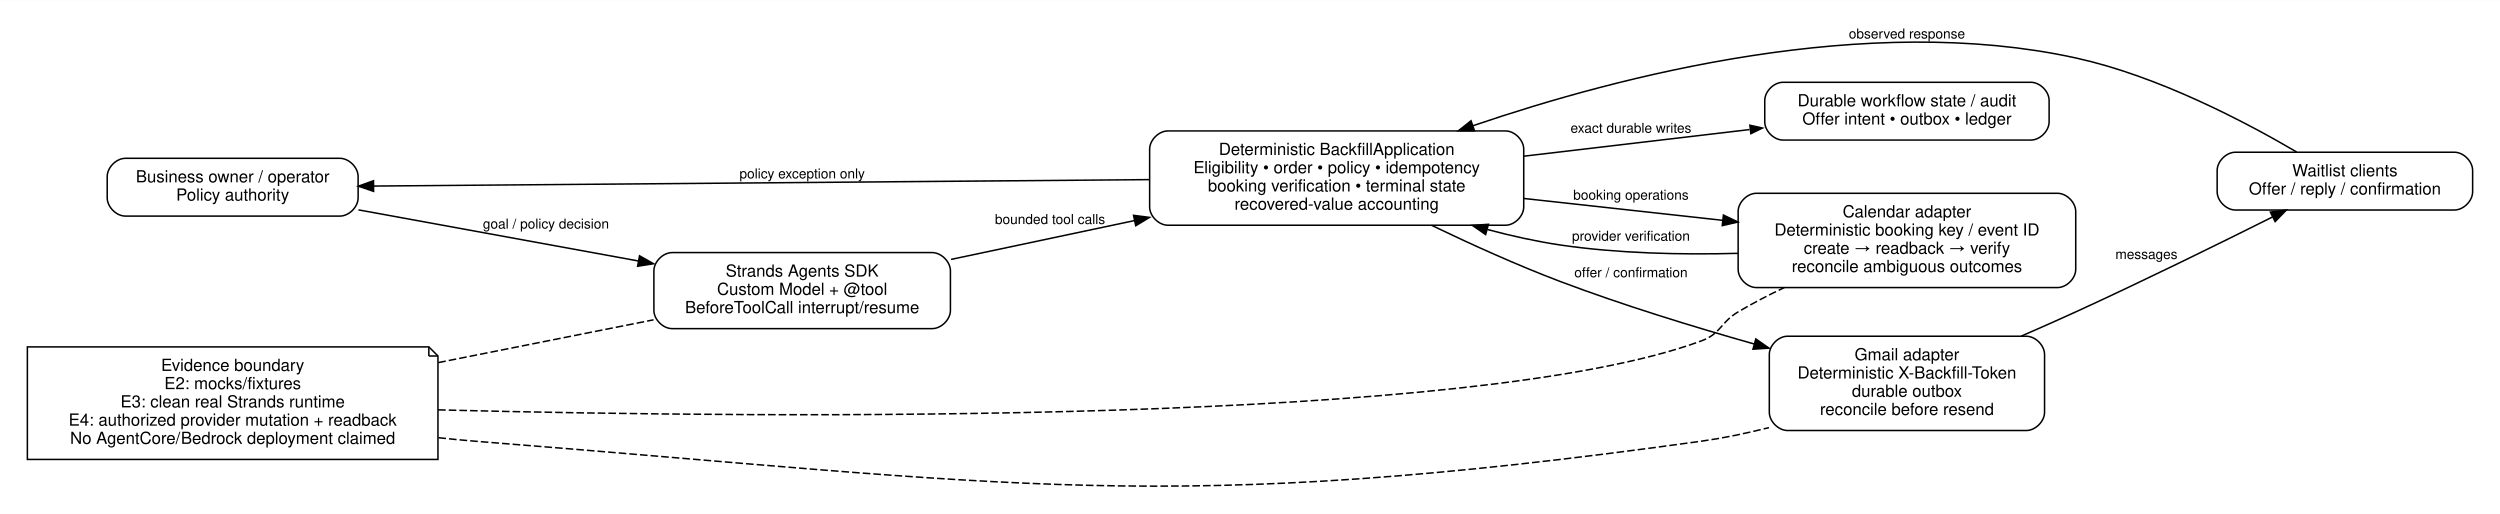
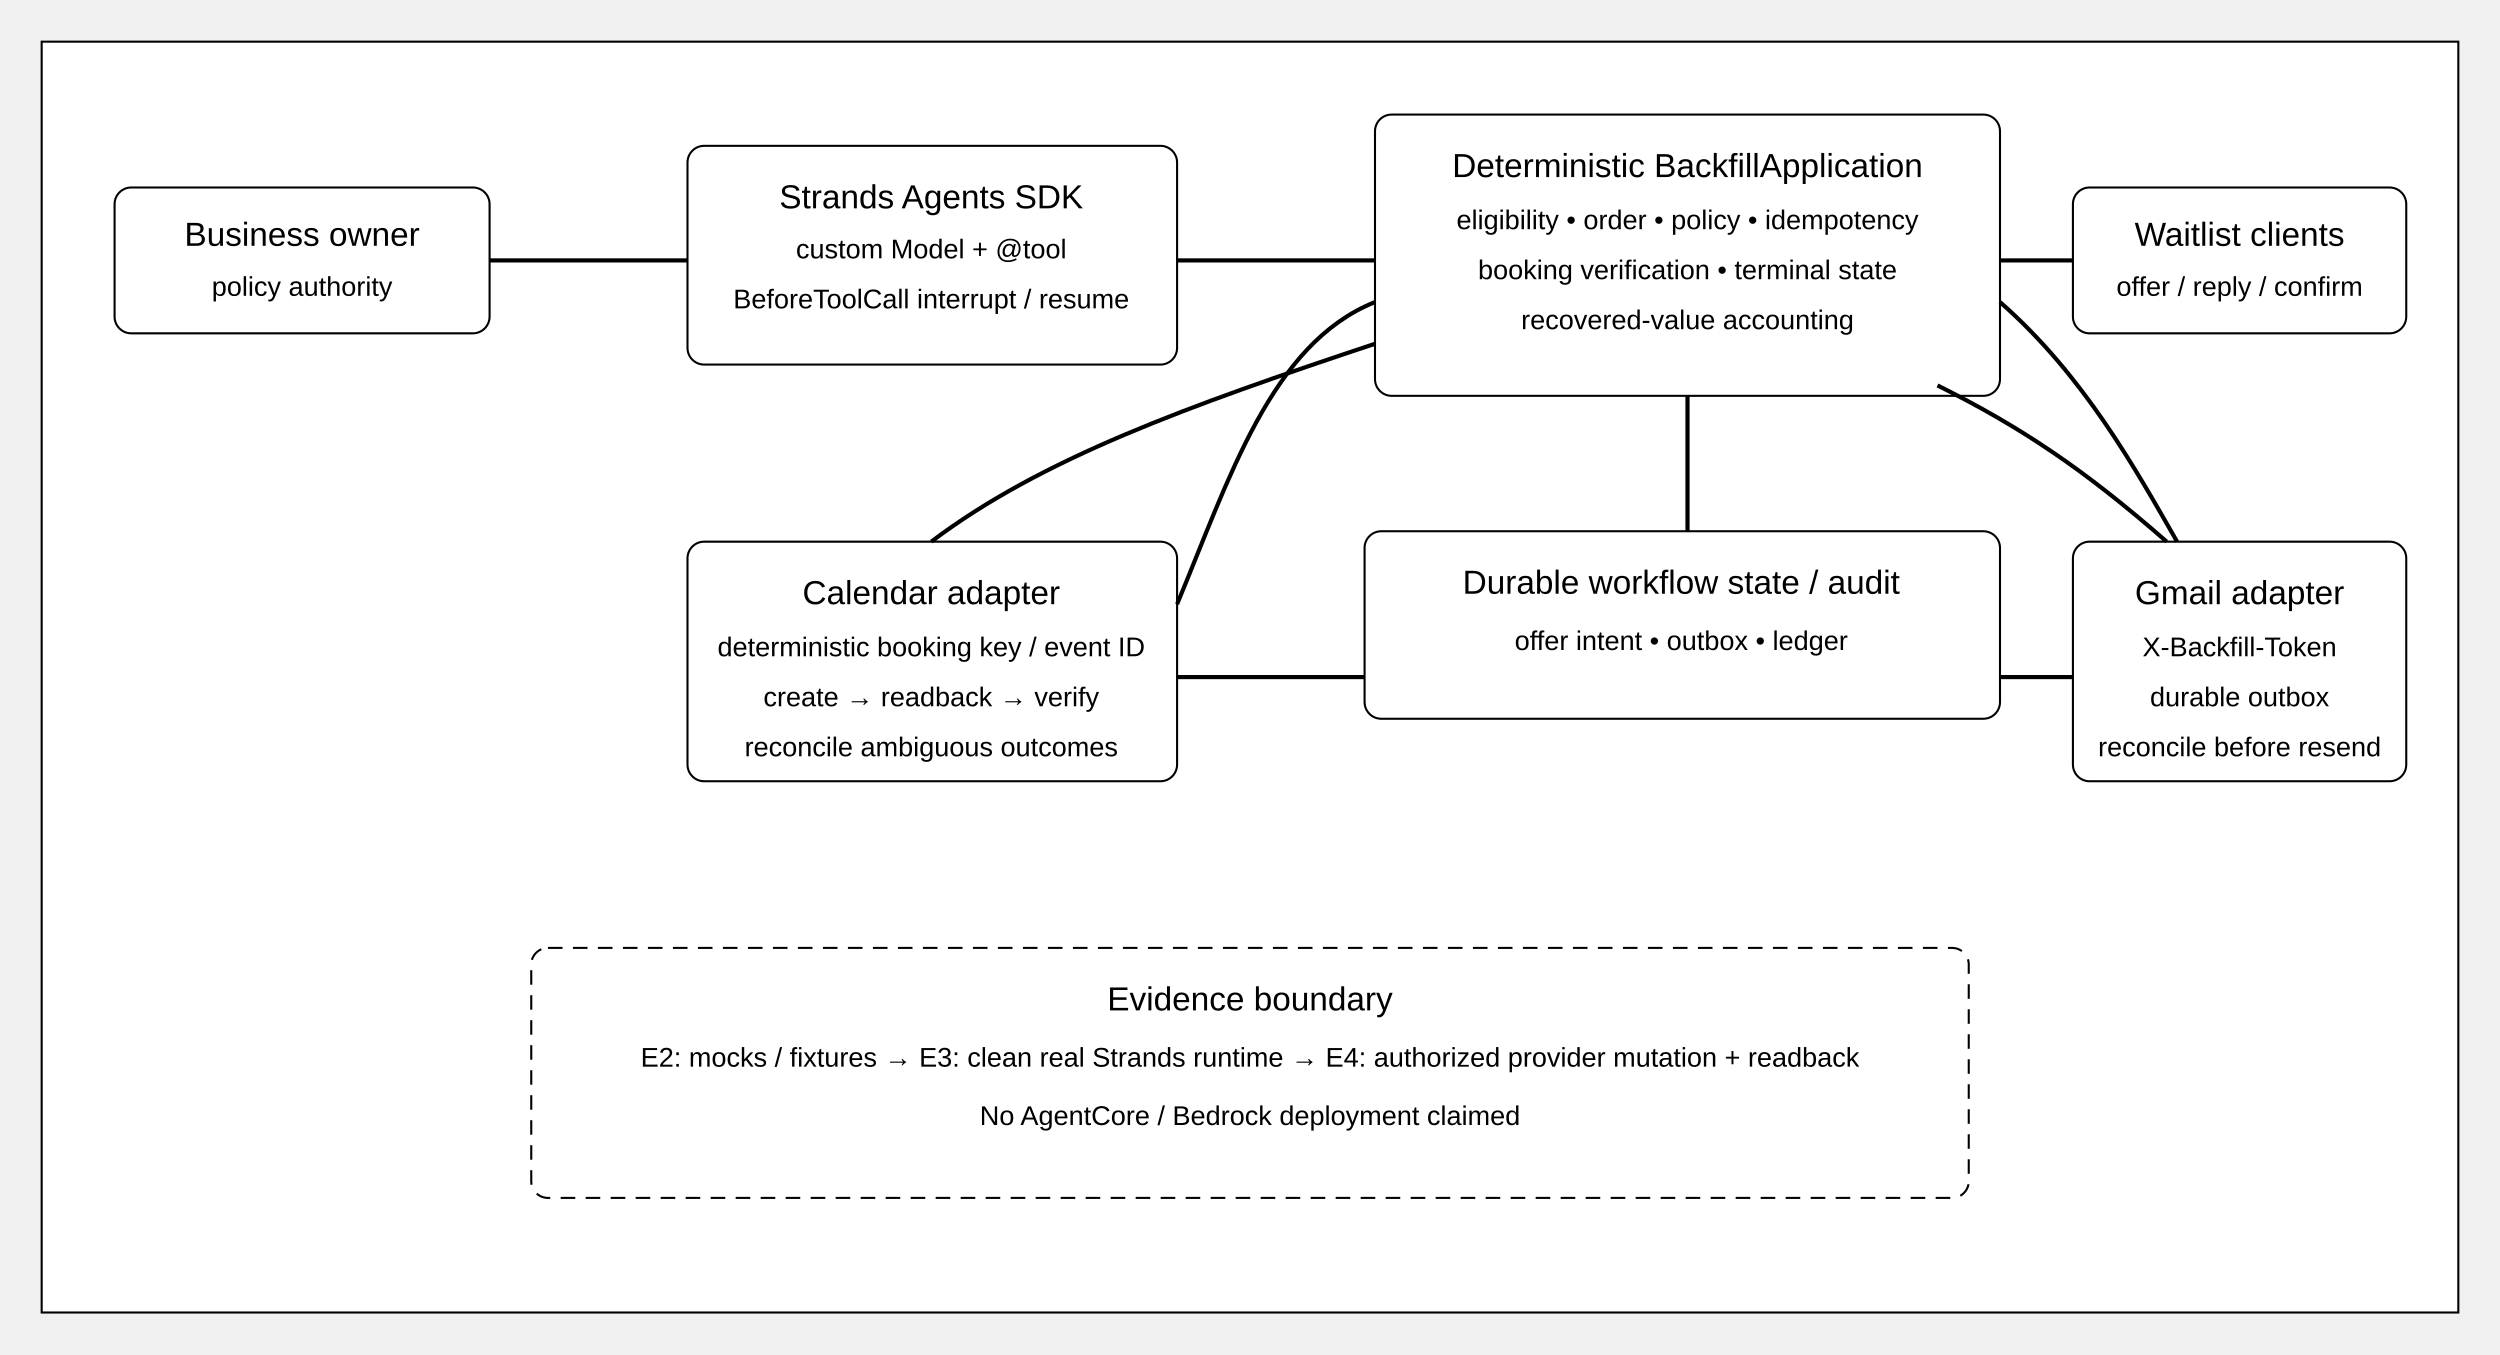
- <svg xmlns="http://www.w3.org/2000/svg" width="1644pt" height="338pt" viewBox="0.00 0.00 1644.00 337.79">
-   <g id="graph0" class="graph" transform="scale(1 1) rotate(0) translate(18 319.79)">
-     <polygon fill="white" stroke="transparent" points="-18,18 -18,-319.79 1626,-319.79 1626,18 -18,18" />
-     <g id="node1" class="node">
-       <path fill="none" stroke="black" d="M205.5,-215.79C205.5,-215.79 64.5,-215.79 64.5,-215.79 58.5,-215.79 52.5,-209.79 52.5,-203.79 52.5,-203.79 52.5,-189.79 52.5,-189.79 52.5,-183.79 58.5,-177.79 64.5,-177.79 64.5,-177.79 205.5,-177.79 205.5,-177.79 211.5,-177.79 217.5,-183.79 217.5,-189.79 217.5,-189.79 217.5,-203.79 217.5,-203.79 217.5,-209.79 211.5,-215.79 205.5,-215.79" />
-       <text text-anchor="middle" x="135" y="-199.99" font-family="Helvetica,sans-Serif" font-size="11.00">Business owner / operator</text>
-       <text text-anchor="middle" x="135" y="-187.99" font-family="Helvetica,sans-Serif" font-size="11.00">Policy authority</text>
-     </g>
-     <g id="node3" class="node">
-       <path fill="none" stroke="black" d="M595,-153.79C595,-153.79 424,-153.79 424,-153.79 418,-153.79 412,-147.79 412,-141.79 412,-141.79 412,-115.79 412,-115.79 412,-109.79 418,-103.79 424,-103.79 424,-103.79 595,-103.79 595,-103.79 601,-103.79 607,-109.79 607,-115.79 607,-115.79 607,-141.79 607,-141.79 607,-147.79 601,-153.79 595,-153.79" />
-       <text text-anchor="middle" x="509.5" y="-137.99" font-family="Helvetica,sans-Serif" font-size="11.00">Strands Agents SDK</text>
-       <text text-anchor="middle" x="509.5" y="-125.99" font-family="Helvetica,sans-Serif" font-size="11.00">Custom Model + @tool</text>
-       <text text-anchor="middle" x="509.5" y="-113.99" font-family="Helvetica,sans-Serif" font-size="11.00">BeforeToolCall interrupt/resume</text>
-     </g>
-     <g id="edge1" class="edge">
-       <path fill="none" stroke="black" d="M217.75,-181.87C271.8,-172 343.22,-158.96 401.75,-148.28" />
-       <polygon fill="black" stroke="black" points="402.56,-151.69 411.77,-146.45 401.3,-144.8 402.56,-151.69" />
-       <text text-anchor="middle" x="341" y="-169.59" font-family="Helvetica,sans-Serif" font-size="9.00">goal / policy decision</text>
-     </g>
-     <g id="node2" class="node">
-       <path fill="none" stroke="black" d="M1596,-219.79C1596,-219.79 1452,-219.79 1452,-219.79 1446,-219.79 1440,-213.79 1440,-207.79 1440,-207.79 1440,-193.79 1440,-193.79 1440,-187.79 1446,-181.79 1452,-181.79 1452,-181.79 1596,-181.79 1596,-181.79 1602,-181.79 1608,-187.79 1608,-193.79 1608,-193.79 1608,-207.79 1608,-207.79 1608,-213.79 1602,-219.79 1596,-219.79" />
-       <text text-anchor="middle" x="1524" y="-203.99" font-family="Helvetica,sans-Serif" font-size="11.00">Waitlist clients</text>
-       <text text-anchor="middle" x="1524" y="-191.99" font-family="Helvetica,sans-Serif" font-size="11.00">Offer / reply / confirmation</text>
-     </g>
-     <g id="node4" class="node">
-       <path fill="none" stroke="black" d="M972,-233.79C972,-233.79 750,-233.79 750,-233.79 744,-233.79 738,-227.79 738,-221.79 738,-221.79 738,-183.79 738,-183.79 738,-177.79 744,-171.79 750,-171.79 750,-171.79 972,-171.79 972,-171.79 978,-171.79 984,-177.79 984,-183.79 984,-183.79 984,-221.79 984,-221.79 984,-227.79 978,-233.79 972,-233.79" />
-       <text text-anchor="middle" x="861" y="-217.99" font-family="Helvetica,sans-Serif" font-size="11.00">Deterministic BackfillApplication</text>
-       <text text-anchor="middle" x="861" y="-205.99" font-family="Helvetica,sans-Serif" font-size="11.00">Eligibility • order • policy • idempotency</text>
-       <text text-anchor="middle" x="861" y="-193.99" font-family="Helvetica,sans-Serif" font-size="11.00">booking verification • terminal state</text>
-       <text text-anchor="middle" x="861" y="-181.99" font-family="Helvetica,sans-Serif" font-size="11.00">recovered-value accounting</text>
-     </g>
-     <g id="edge7" class="edge">
-       <path fill="none" stroke="black" d="M1492.34,-219.9C1458.31,-239.88 1401.05,-269.95 1347,-281.79 1209.69,-311.87 1048.23,-270.51 950.58,-237.2" />
-       <polygon fill="black" stroke="black" points="951.63,-233.86 941.04,-233.91 949.35,-240.48 951.63,-233.86" />
-       <text text-anchor="middle" x="1236" y="-294.59" font-family="Helvetica,sans-Serif" font-size="9.00">observed response</text>
-     </g>
-     <g id="edge2" class="edge">
-       <path fill="none" stroke="black" d="M607.39,-149.31C644.72,-157.21 688,-166.37 728.08,-174.86" />
-       <polygon fill="black" stroke="black" points="727.41,-178.3 737.92,-176.94 728.86,-171.45 727.41,-178.3" />
-       <text text-anchor="middle" x="672.5" y="-172.59" font-family="Helvetica,sans-Serif" font-size="9.00">bounded tool calls</text>
-     </g>
-     <g id="edge9" class="edge">
-       <path fill="none" stroke="black" d="M737.7,-201.78C593.57,-200.58 357.35,-198.63 227.92,-197.55" />
-       <polygon fill="black" stroke="black" points="227.67,-194.05 217.64,-197.47 227.62,-201.05 227.67,-194.05" />
-       <text text-anchor="middle" x="509.5" y="-202.59" font-family="Helvetica,sans-Serif" font-size="9.00">policy exception only</text>
-     </g>
-     <g id="node5" class="node">
-       <path fill="none" stroke="black" d="M1317.5,-265.79C1317.5,-265.79 1154.5,-265.79 1154.5,-265.79 1148.5,-265.79 1142.5,-259.79 1142.5,-253.79 1142.5,-253.79 1142.5,-239.79 1142.5,-239.79 1142.5,-233.79 1148.5,-227.79 1154.5,-227.79 1154.5,-227.79 1317.5,-227.79 1317.5,-227.79 1323.5,-227.79 1329.5,-233.79 1329.5,-239.79 1329.5,-239.79 1329.5,-253.79 1329.5,-253.79 1329.5,-259.79 1323.5,-265.79 1317.5,-265.79" />
-       <text text-anchor="middle" x="1236" y="-249.99" font-family="Helvetica,sans-Serif" font-size="11.00">Durable workflow state / audit</text>
-       <text text-anchor="middle" x="1236" y="-237.99" font-family="Helvetica,sans-Serif" font-size="11.00">Offer intent • outbox • ledger</text>
-     </g>
-     <g id="edge3" class="edge">
-       <path fill="none" stroke="black" d="M984.13,-217.2C1032.14,-222.86 1086.62,-229.29 1132.52,-234.7" />
-       <polygon fill="black" strroke="black" points="1132.14,-238.18 1142.48,-235.88 1132.96,-231.23 1132.14,-238.18" />
-       <text text-anchor="middle" x="1054.5" y="-232.59" font-family="Helvetica,sans-Serif" font-size="9.00">exact durable writes</text>
-     </g>
-     <g id="node6" class="node">
-       <path fill="none" stroke="black" d="M1335,-192.79C1335,-192.79 1137,-192.79 1137,-192.79 1131,-192.79 1125,-186.79 1125,-180.79 1125,-180.79 1125,-142.79 1125,-142.79 1125,-136.79 1131,-130.79 1137,-130.79 1137,-130.79 1335,-130.79 1335,-130.79 1341,-130.79 1347,-136.79 1347,-142.79 1347,-142.79 1347,-180.79 1347,-180.79 1347,-186.79 1341,-192.79 1335,-192.79" />
-       <text text-anchor="middle" x="1236" y="-176.99" font-family="Helvetica,sans-Serif" font-size="11.00">Calendar adapter</text>
-       <text text-anchor="middle" x="1236" y="-164.99" font-family="Helvetica,sans-Serif" font-size="11.00">Deterministic booking key / event ID</text>
-       <text text-anchor="middle" x="1236" y="-152.99" font-family="Helvetica,sans-Serif" font-size="11.00">create → readback → verify</text>
-       <text text-anchor="middle" x="1236" y="-140.99" font-family="Helvetica,sans-Serif" font-size="11.00">reconcile ambiguous outcomes</text>
-     </g>
-     <g id="edge4" class="edge">
-       <path fill="none" stroke="black" d="M984.13,-189.37C1026.13,-184.75 1073.09,-179.59 1114.92,-174.99" />
-       <polygon fill="black" stroke="black" points="1115.32,-178.47 1124.87,-173.9 1114.55,-171.51 1115.32,-178.47" />
-       <text text-anchor="middle" x="1054.5" y="-188.59" font-family="Helvetica,sans-Serif" font-size="9.00">booking operations</text>
-     </g>
-     <g id="node7" class="node">
-       <path fill="none" stroke="black" d="M1314.5,-98.79C1314.5,-98.79 1157.5,-98.79 1157.5,-98.79 1151.5,-98.79 1145.5,-92.79 1145.5,-86.79 1145.5,-86.79 1145.5,-48.79 1145.5,-48.79 1145.5,-42.79 1151.5,-36.79 1157.5,-36.79 1157.5,-36.79 1314.5,-36.79 1314.5,-36.79 1320.5,-36.79 1326.5,-42.79 1326.5,-48.79 1326.5,-48.79 1326.5,-86.79 1326.5,-86.79 1326.5,-92.79 1320.5,-98.79 1314.5,-98.79" />
-       <text text-anchor="middle" x="1236" y="-82.99" font-family="Helvetica,sans-Serif" font-size="11.00">Gmail adapter</text>
-       <text text-anchor="middle" x="1236" y="-70.99" font-family="Helvetica,sans-Serif" font-size="11.00">Deterministic X-Backfill-Token</text>
-       <text text-anchor="middle" x="1236" y="-58.99" font-family="Helvetica,sans-Serif" font-size="11.00">durable outbox</text>
-       <text text-anchor="middle" x="1236" y="-46.99" font-family="Helvetica,sans-Serif" font-size="11.00">reconcile before resend</text>
-     </g>
-     <g id="edge5" class="edge">
-       <path fill="none" stroke="black" d="M923.29,-171.77C949.07,-159.37 979.62,-145.52 1008,-134.79 1049.1,-119.25 1095.47,-105.01 1135.54,-93.68" />
-       <polygon fill="black" stroke="black" points="1136.63,-97.01 1145.32,-90.94 1134.74,-90.27 1136.63,-97.01" />
-       <text text-anchor="middle" x="1054.5" y="-137.59" font-family="Helvetica,sans-Serif" font-size="9.00">offer / confirmation</text>
-     </g>
-     <g id="edge8" class="edge">
-       <path fill="none" stroke="black" d="M1124.84,-153.3C1087.57,-152.3 1045.82,-153.22 1008,-158.79 992.28,-161.11 975.9,-164.76 960.03,-168.99" />
-       <polygon fill="black" stroke="black" points="958.94,-165.66 950.24,-171.69 960.81,-172.41 958.94,-165.66" />
-       <text text-anchor="middle" x="1054.5" y="-161.59" font-family="Helvetica,sans-Serif" font-size="9.00">provider verification</text>
-     </g>
-     <g id="edge6" class="edge">
-       <path fill="none" stroke="black" d="M1311.19,-98.88C1323.21,-104.09 1335.48,-109.52 1347,-114.79 1391.28,-135.06 1441.1,-159.56 1476.4,-177.22" />
-       <polygon fill="black" stroke="black" points="1474.99,-180.43 1485.5,-181.78 1478.13,-174.17 1474.99,-180.43" />
-       <text text-anchor="middle" x="1393.5" y="-149.59" font-family="Helvetica,sans-Serif" font-size="9.00">messages</text>
-     </g>
-     <g id="node8" class="node">
-       <polygon fill="none" stroke="black" points="264,-91.79 0,-91.79 0,-17.79 270,-17.79 270,-85.79 264,-91.79" />
-       <polyline fill="none" stroke="black" points="264,-91.79 264,-85.79 " />
-       <polyline fill="none" stroke="black" points="270,-85.79 264,-85.79 " />
-       <text text-anchor="middle" x="135" y="-75.99" font-family="Helvetica,sans-Serif" font-size="11.00">Evidence boundary</text>
-       <text text-anchor="middle" x="135" y="-63.99" font-family="Helvetica,sans-Serif" font-size="11.00">E2: mocks/fixtures</text>
-       <text text-anchor="middle" x="135" y="-51.99" font-family="Helvetica,sans-Serif" font-size="11.00">E3: clean real Strands runtime</text>
-       <text text-anchor="middle" x="135" y="-39.99" font-family="Helvetica,sans-Serif" font-size="11.00">E4: authorized provider mutation + readback</text>
-       <text text-anchor="middle" x="135" y="-27.99" font-family="Helvetica,sans-Serif" font-size="11.00">No AgentCore/Bedrock deployment claimed</text>
-     </g>
-     <g id="edge10" class="edge">
-       <path fill="none" stroke="black" stroke-dasharray="5,2" d="M270.22,-81.45C317.02,-90.75 368.59,-101 411.75,-109.57" />
-     </g>
-     <g id="edge11" class="edge">
-       <path fill="none" stroke="black" stroke-dasharray="5,2" d="M270.09,-50.37C498.48,-44.52 952.67,-40.63 1101,-95.79 1113.75,-100.53 1113.31,-107.83 1125,-114.79 1134.55,-120.47 1144.91,-125.83 1155.33,-130.76" />
-     </g>
-     <g id="edge12" class="edge">
-       <path fill="none" stroke="black" stroke-dasharray="5,2" d="M270.3,-32.07C278.3,-31.18 286.25,-30.4 294,-29.79 651.56,-1.68 745.75,19.61 1101,-29.79 1115.49,-31.81 1130.62,-34.99 1145.27,-38.68" />
+ <svg xmlns="http://www.w3.org/2000/svg" width="1200" height="650" viewBox="0 0 1200 650" role="img" aria-labelledby="title desc">
+   <rect x="20" y="20" width="1160" height="610" fill="white" stroke="black" />
+   <g font-family="Arial, Helvetica, sans-serif" fill="black" stroke="black">
+     <rect x="55" y="90" width="180" height="70" fill="white" rx="8" />
+     <text x="145" y="118" text-anchor="middle" stroke="none" font-size="16">Business owner</text>
+     <text x="145" y="142" text-anchor="middle" stroke="none" font-size="13">policy authority</text>
+     <rect x="330" y="70" width="235" height="105" fill="white" rx="8" />
+     <text x="447" y="100" text-anchor="middle" stroke="none" font-size="16">Strands Agents SDK</text>
+     <text x="447" y="124" text-anchor="middle" stroke="none" font-size="13">custom Model + @tool</text>
+     <text x="447" y="148" text-anchor="middle" stroke="none" font-size="13">BeforeToolCall interrupt / resume</text>
+     <rect x="660" y="55" width="300" height="135" fill="white" rx="8" />
+     <text x="810" y="85" text-anchor="middle" stroke="none" font-size="16">Deterministic BackfillApplication</text>
+     <text x="810" y="110" text-anchor="middle" stroke="none" font-size="13">eligibility • order • policy • idempotency</text>
+     <text x="810" y="134" text-anchor="middle" stroke="none" font-size="13">booking verification • terminal state</text>
+     <text x="810" y="158" text-anchor="middle" stroke="none" font-size="13">recovered-value accounting</text>
+     <rect x="995" y="90" width="160" height="70" fill="white" rx="8" />
+     <text x="1075" y="118" text-anchor="middle" stroke="none" font-size="16">Waitlist clients</text>
+     <text x="1075" y="142" text-anchor="middle" stroke="none" font-size="13">offer / reply / confirm</text>
+     <rect x="655" y="255" width="305" height="90" fill="white" rx="8" />
+     <text x="807" y="285" text-anchor="middle" stroke="none" font-size="16">Durable workflow state / audit</text>
+     <text x="807" y="312" text-anchor="middle" stroke="none" font-size="13">offer intent • outbox • ledger</text>
+     <rect x="330" y="260" width="235" height="115" fill="white" rx="8" />
+     <text x="447" y="290" text-anchor="middle" stroke="none" font-size="16">Calendar adapter</text>
+     <text x="447" y="315" text-anchor="middle" stroke="none" font-size="13">deterministic booking key / event ID</text>
+     <text x="447" y="339" text-anchor="middle" stroke="none" font-size="13">create → readback → verify</text>
+     <text x="447" y="363" text-anchor="middle" stroke="none" font-size="13">reconcile ambiguous outcomes</text>
+     <rect x="995" y="260" width="160" height="115" fill="white" rx="8" />
+     <text x="1075" y="290" text-anchor="middle" stroke="none" font-size="16">Gmail adapter</text>
+     <text x="1075" y="315" text-anchor="middle" stroke="none" font-size="13">X-Backfill-Token</text>
+     <text x="1075" y="339" text-anchor="middle" stroke="none" font-size="13">durable outbox</text>
+     <text x="1075" y="363" text-anchor="middle" stroke="none" font-size="13">reconcile before resend</text>
+     <rect x="255" y="455" width="690" height="120" fill="white" stroke-dasharray="7 5" rx="8" />
+     <text x="600" y="485" text-anchor="middle" stroke="none" font-size="16">Evidence boundary</text>
+     <text x="600" y="512" text-anchor="middle" stroke="none" font-size="13">E2: mocks / fixtures  →  E3: clean real Strands runtime  →  E4: authorized provider mutation + readback</text>
+     <text x="600" y="540" text-anchor="middle" stroke="none" font-size="13">No AgentCore / Bedrock deployment claimed</text>
+     <g fill="none" stroke-width="2">
+       <path d="M235 125 H330" />
+       <path d="M565 125 H660" />
+       <path d="M960 125 H995" />
+       <path d="M810 190 V255" />
+       <path d="M660 145 C610 165 590 230 565 290" />
+       <path d="M960 145 C1000 180 1025 225 1045 260" />
+       <path d="M995 325 H960" />
+       <path d="M565 325 H655" />
+       <path d="M1040 260 C1000 225 970 205 930 185" />
+       <path d="M447 260 C500 220 570 195 660 165" />
    </g>
  </g>
</svg>
